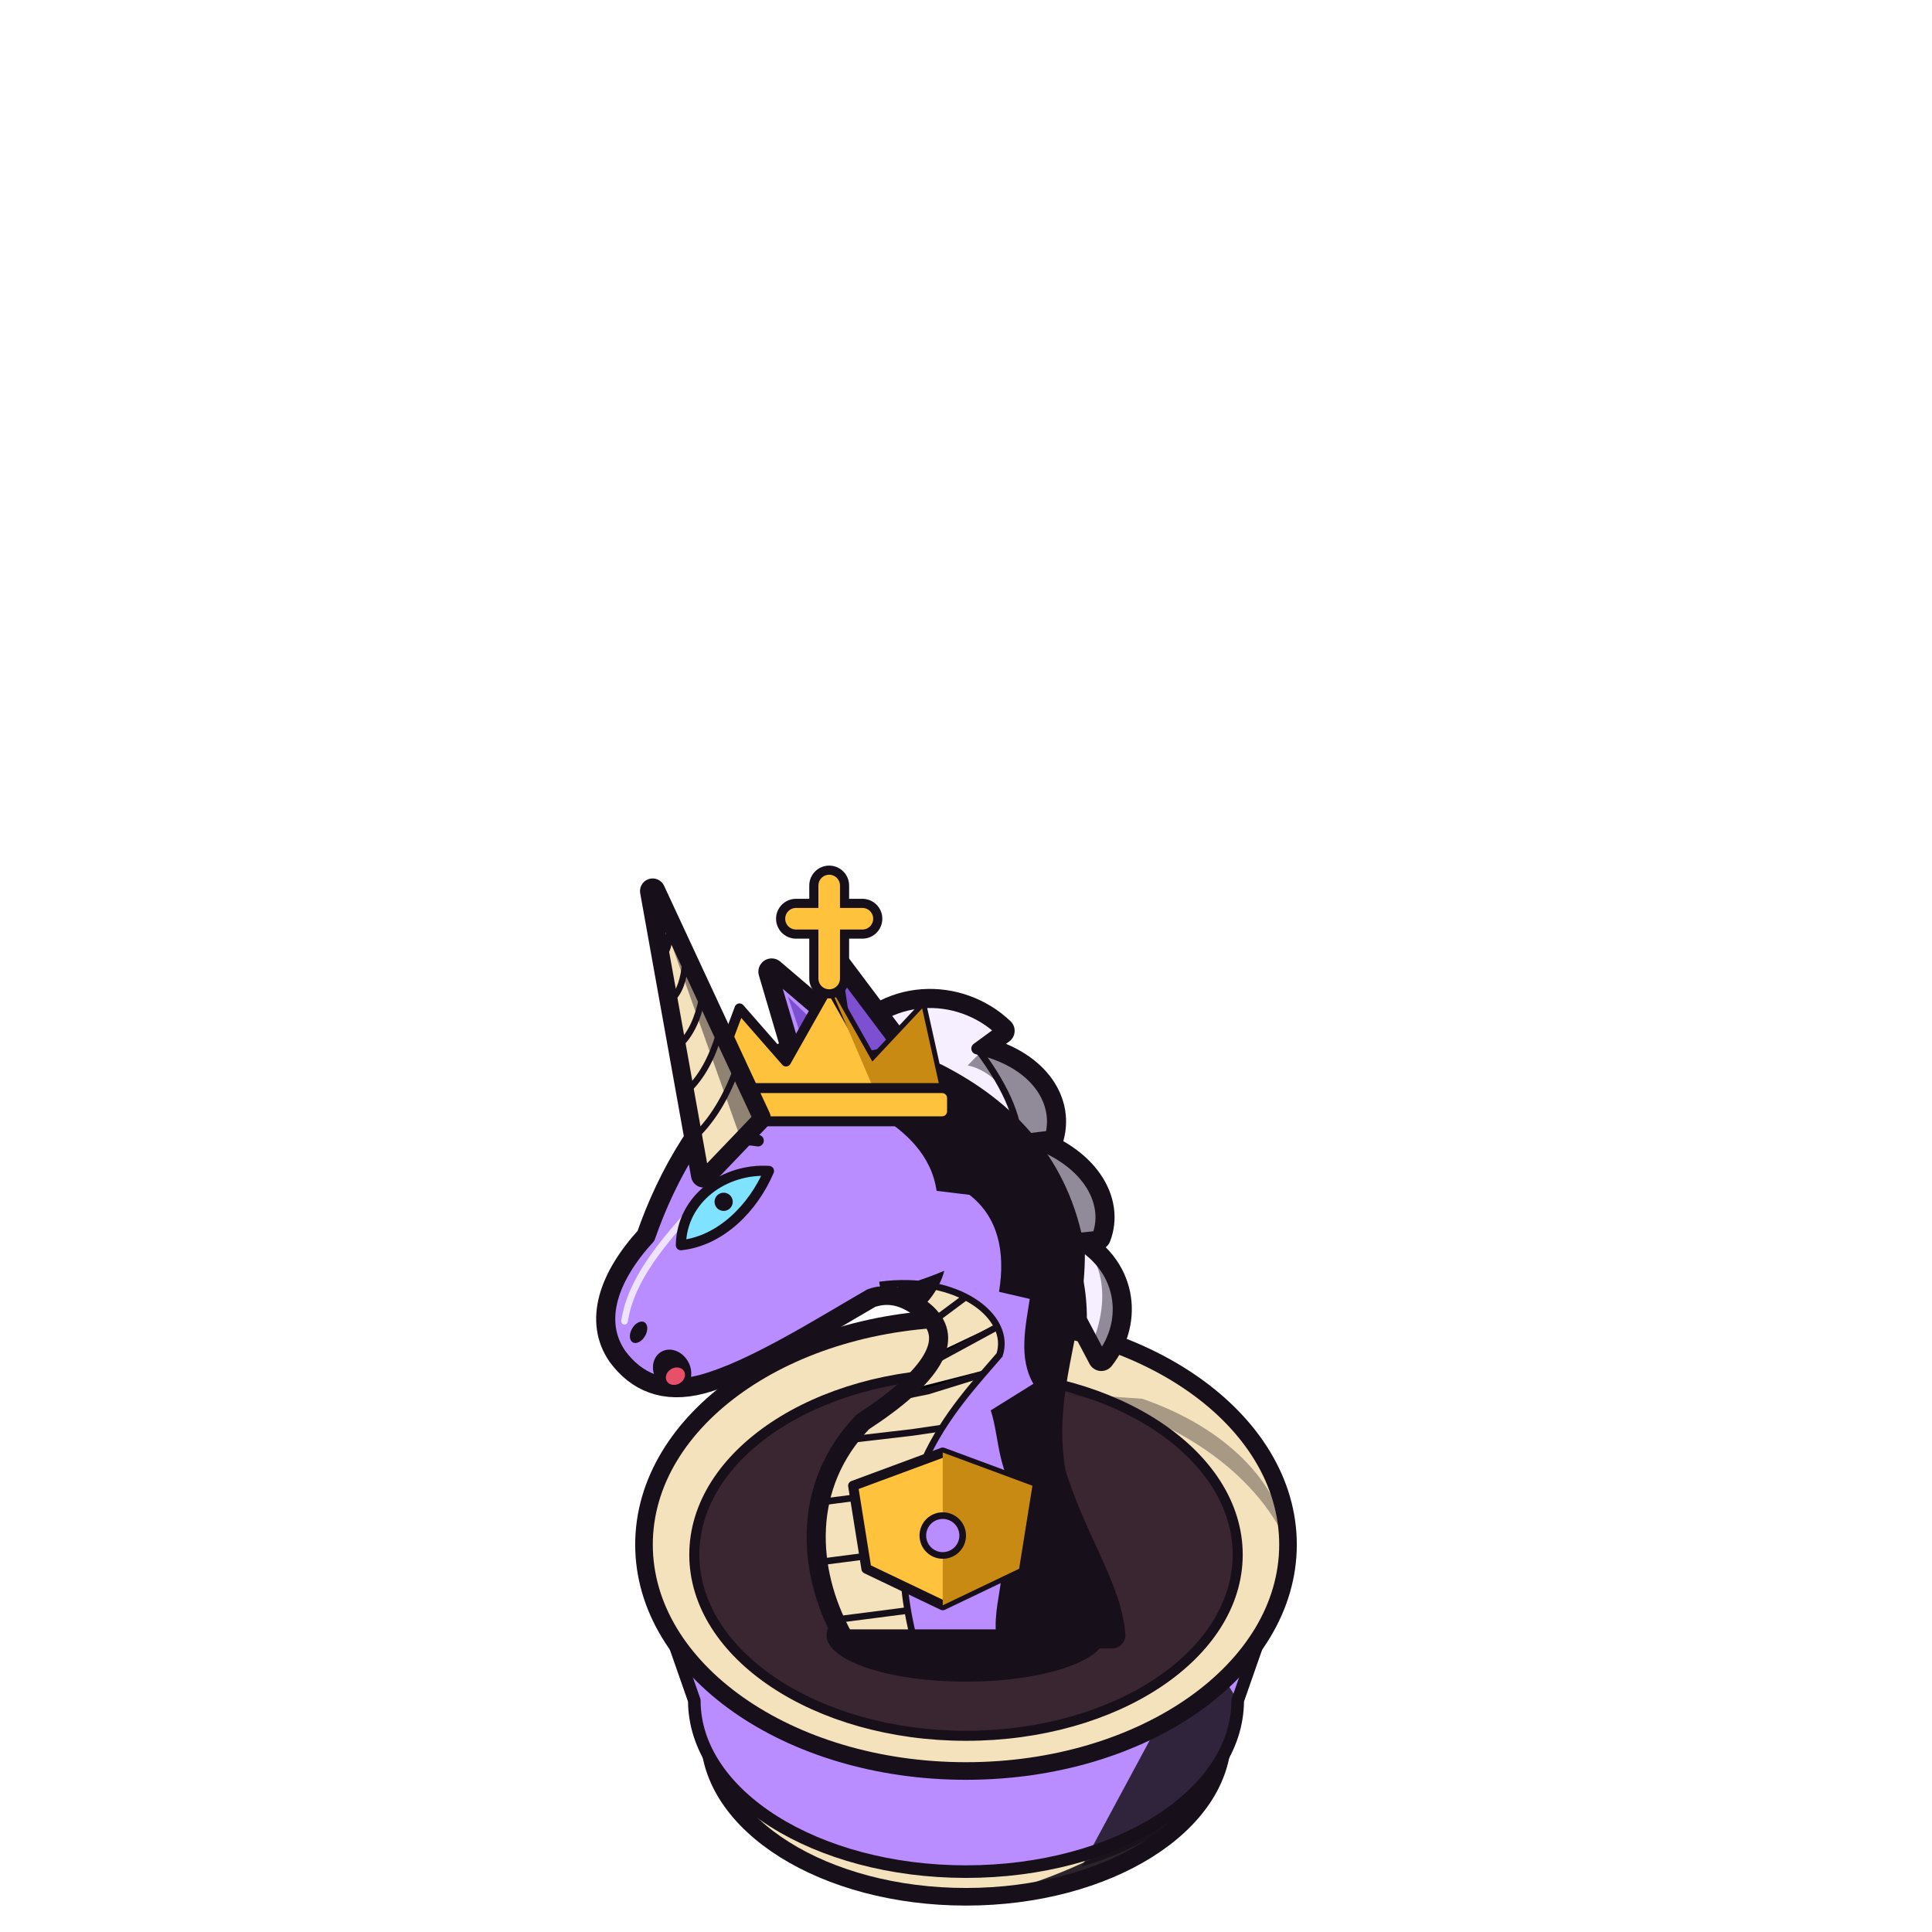
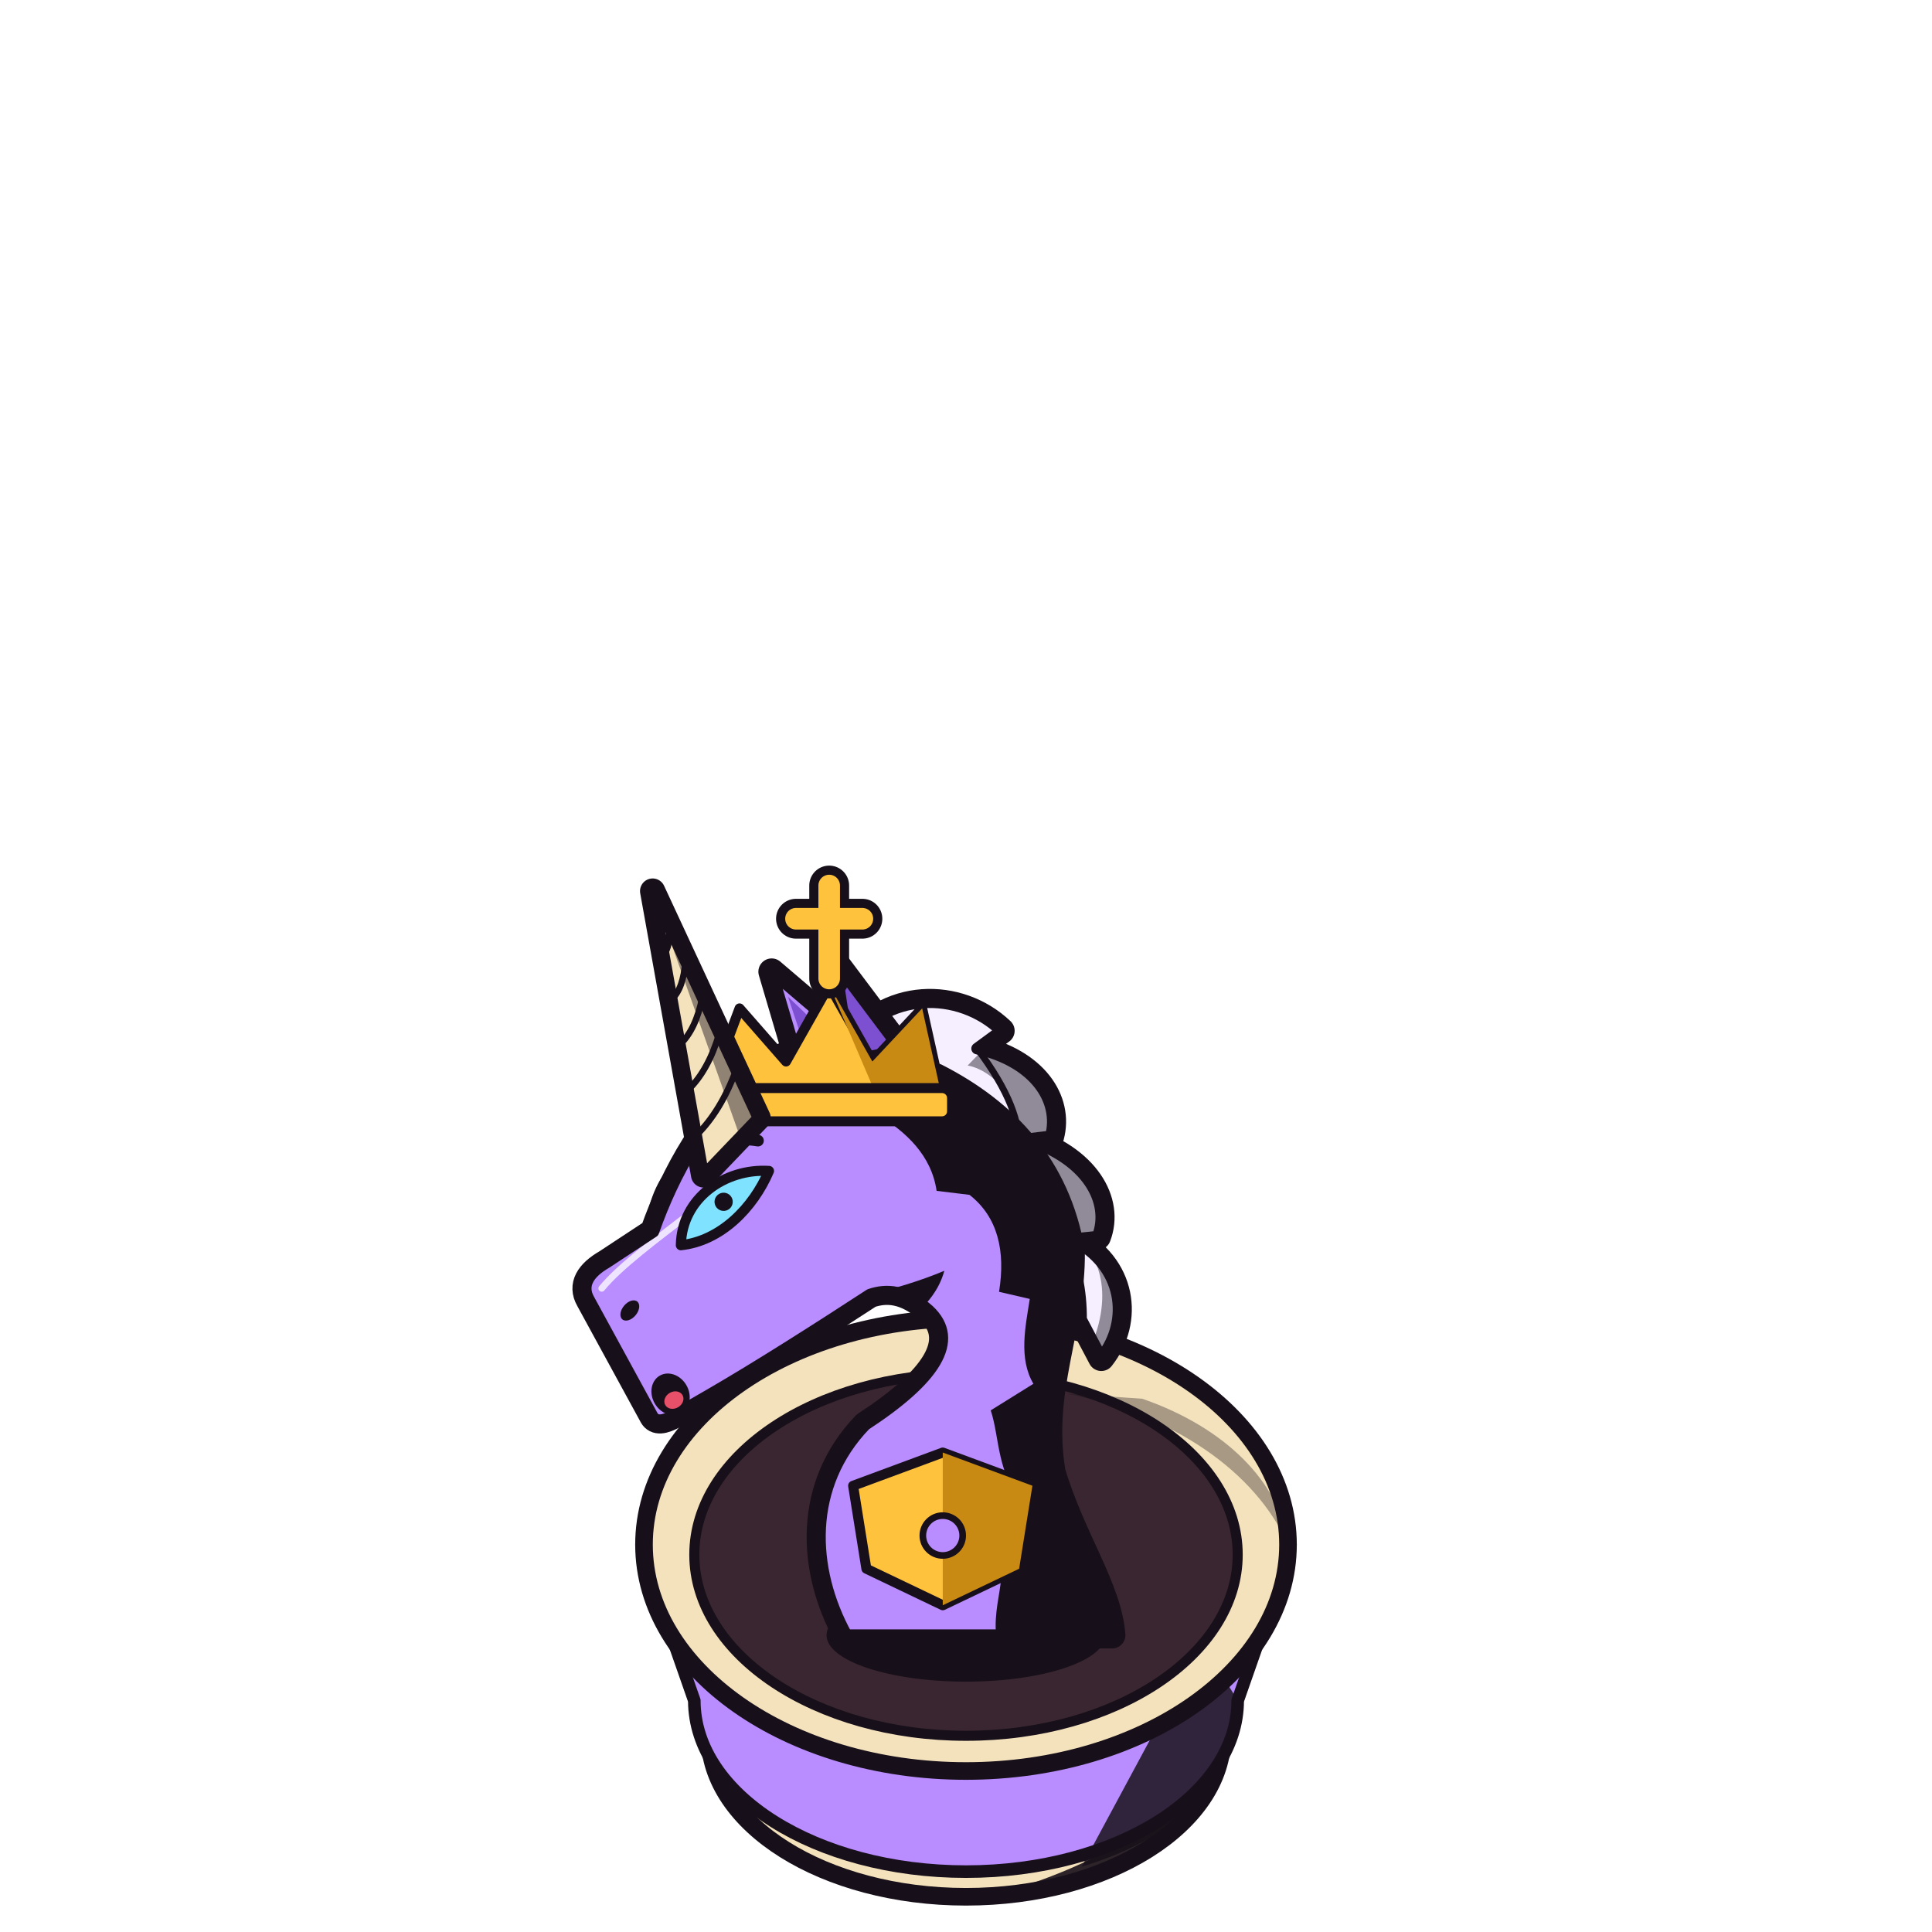
<svg xmlns="http://www.w3.org/2000/svg" viewBox="0 0 768 768" width="768" height="768">
  <path d="M256,614 L282,690 A102,64 0 0 0 486,690 L512,614 Z" fill="#f4e2bd" stroke="#17101a" stroke-width="7" stroke-linejoin="round" />
  <path d="M498,614 L486,690 A102,64 0 0 1 392,754 C440,742 478,716 486,690 Z" fill="#17101a" opacity=".9" />
  <path d="M262,636 L276,676 A108,68 0 0 0 492,676 L506,636 A128,90 0 0 1 262,636 Z" fill="#b98cff" stroke="#17101a" stroke-width="5" stroke-linejoin="round" />
  <path d="M470,640 L492,676 A108,68 0 0 1 430,742 L458,690 Z" fill="#17101a" opacity=".85" />
  <ellipse cx="384" cy="614" rx="128" ry="90" fill="#f4e2bd" stroke="#17101a" stroke-width="7" />
  <ellipse cx="384" cy="618" rx="108" ry="72" fill="#3a2630" stroke="#17101a" stroke-width="4" />
  <path d="M424,554 A128,90 0 0 1 512,614 A108,72 0 0 0 454,556 Z" fill="#17101a" opacity=".35" />
  <g transform="translate(384 650) scale(0.66) translate(-384 -650)">
    <ellipse cx="384" cy="650" rx="84" ry="28" fill="#17101a" />
    <path d="M311.8,296.1 C335.7,261.5 379.6,261.6 405.3,286.0 L390.7,296.7 C425.2,304.5 440.9,327.8 435.1,349.6 L420.0,351.4 C456.5,362.7 471.5,388.7 463.3,410.0 L447.9,411.6 C479.0,427.3 483.1,460.6 465.5,482.9 L453.3,459.8 C453.5,425.0 439.8,397.7 416.1,376.8 C390.9,345.1 360.5,316.5 311.8,296.1 Z" fill="none" stroke="#17101a" stroke-width="16" stroke-linejoin="round" />
    <path d="M311.8,296.1 C335.7,261.5 379.6,261.6 405.3,286.0 L390.7,296.7 C425.2,304.5 440.9,327.8 435.1,349.6 L420.0,351.4 C456.5,362.7 471.5,388.7 463.3,410.0 L447.9,411.6 C479.0,427.3 483.1,460.6 465.5,482.9 L453.3,459.8 C453.5,425.0 439.8,397.7 416.1,376.8 C390.9,345.1 360.5,316.5 311.8,296.1 Z" fill="#f6efff" stroke="#17101a" stroke-width="7" stroke-linejoin="round" />
    <path d="M390.7,296.7 C410.2,322.5 416.7,341.8 415.8,356.2 M420.0,351.4 C439.4,377.1 446.0,396.5 447.2,414.3" fill="none" stroke="#17101a" stroke-width="4" />
    <path d="M405.3,286.0 L390.7,296.7 C425.2,304.5 440.9,327.8 435.1,349.6 L420.0,351.4 C456.5,362.7 471.5,388.7 463.3,410.0 L447.9,411.6 C479.0,427.3 483.1,460.6 465.5,482.9 L462.0,468.9 C473.5,435.0 458.7,410.2 441.3,408.4 C448.6,381.1 433.2,362.3 416.0,360.6 C421.6,334.3 403.2,310.3 385.0,306.9 Z" fill="#17101a" opacity=".45" />
    <clipPath id="c6">
-       <path d="M175.9,480.8 C162.2,461.0 170.5,435.4 193.2,410.7 C206.2,373.2 228.1,335.2 259.8,310.0 C283.8,291.5 312.3,288.9 335.7,305.4 L365.7,313.5 C408.2,335.1 438.9,368.2 447.6,418.8 C448.1,466.0 427.6,502.3 436.0,552.0 C448.0,592.0 470.0,622.0 472.0,650.0 L312.0,650.0 C290.0,610.0 288.0,560.0 323.3,523.3 C365.1,496.0 380.9,472.5 361.6,454.4 C347.4,441.8 335.8,441.6 326.1,444.9 C294.9,462.9 254.4,488.6 224.4,496.7 C202.3,502.5 186.7,495.4 175.9,480.8 Z" />
+       <path d="M195.2,518.1 L156.9,447.9 C151.9,439.2 156.9,431.7 167.3,425.7 L195.7,407.0 C208.0,372.2 228.1,335.2 259.8,310.0 C283.8,291.5 312.3,288.9 335.7,305.4 L365.7,313.5 C408.2,335.1 438.9,368.2 447.6,418.8 C448.1,466.0 427.6,502.3 436.0,552.0 C448.0,592.0 470.0,622.0 472.0,650.0 L312.0,650.0 C290.0,610.0 288.0,560.0 323.3,523.3 C365.1,496.0 380.9,472.5 361.6,454.4 C347.4,441.8 335.8,441.6 326.1,444.9 C295.9,464.6 258.8,488.3 229.4,505.3 L208.6,517.3 C201.7,521.3 197.2,521.6 195.2,518.1 Z" />
    </clipPath>
-     <path d="M175.9,480.8 C162.2,461.0 170.5,435.4 193.2,410.7 C206.2,373.2 228.1,335.2 259.8,310.0 C283.8,291.5 312.3,288.9 335.7,305.4 L365.7,313.5 C408.2,335.1 438.9,368.2 447.6,418.8 C448.1,466.0 427.6,502.3 436.0,552.0 C448.0,592.0 470.0,622.0 472.0,650.0 L312.0,650.0 C290.0,610.0 288.0,560.0 323.3,523.3 C365.1,496.0 380.9,472.5 361.6,454.4 C347.4,441.8 335.8,441.6 326.1,444.9 C294.9,462.9 254.4,488.6 224.4,496.7 C202.3,502.5 186.7,495.4 175.9,480.8 Z" fill="none" stroke="#17101a" stroke-width="16" stroke-linejoin="round" />
-     <path d="M175.9,480.8 C162.2,461.0 170.5,435.4 193.2,410.7 C206.2,373.2 228.1,335.2 259.8,310.0 C283.8,291.5 312.3,288.9 335.7,305.4 L365.7,313.5 C408.2,335.1 438.9,368.2 447.6,418.8 C448.1,466.0 427.6,502.3 436.0,552.0 C448.0,592.0 470.0,622.0 472.0,650.0 L312.0,650.0 C290.0,610.0 288.0,560.0 323.3,523.3 C365.1,496.0 380.9,472.5 361.6,454.4 C347.4,441.8 335.8,441.6 326.1,444.9 C294.9,462.9 254.4,488.6 224.4,496.7 C202.3,502.5 186.7,495.4 175.9,480.8 Z" fill="#b98cff" />
+     <path d="M195.2,518.1 L156.9,447.9 C151.9,439.2 156.9,431.7 167.3,425.7 L195.7,407.0 C208.0,372.2 228.1,335.2 259.8,310.0 C283.8,291.5 312.3,288.9 335.7,305.4 L365.7,313.5 C408.2,335.1 438.9,368.2 447.6,418.8 C448.1,466.0 427.6,502.3 436.0,552.0 C448.0,592.0 470.0,622.0 472.0,650.0 L312.0,650.0 C290.0,610.0 288.0,560.0 323.3,523.3 C365.1,496.0 380.9,472.5 361.6,454.4 C347.4,441.8 335.8,441.6 326.1,444.9 C295.9,464.6 258.8,488.3 229.4,505.3 L208.6,517.3 C201.7,521.3 197.2,521.6 195.2,518.1 Z" fill="none" stroke="#17101a" stroke-width="16" stroke-linejoin="round" />
+     <path d="M195.2,518.1 L156.9,447.9 C151.9,439.2 156.9,431.7 167.3,425.7 L195.7,407.0 C208.0,372.2 228.1,335.2 259.8,310.0 C283.8,291.5 312.3,288.9 335.7,305.4 L365.7,313.5 C408.2,335.1 438.9,368.2 447.6,418.8 C448.1,466.0 427.6,502.3 436.0,552.0 C448.0,592.0 470.0,622.0 472.0,650.0 L312.0,650.0 C290.0,610.0 288.0,560.0 323.3,523.3 C365.1,496.0 380.9,472.5 361.6,454.4 C347.4,441.8 335.8,441.6 326.1,444.9 C295.9,464.6 258.8,488.3 229.4,505.3 L208.6,517.3 C201.7,521.3 197.2,521.6 195.2,518.1 Z" fill="#b98cff" />
    <g clip-path="url(#c6)">
-       <clipPath id="c6b">
-         <path d="M312.0,650.0 C290.0,610.0 288.0,560.0 323.3,523.3 C365.1,496.0 380.9,472.5 361.6,454.4 C347.4,441.8 335.8,441.6 326.1,444.9 L332.0,439.1 C379.1,432.7 411.8,458.2 404.2,481.2 C375.6,514.5 330.0,560.0 352.0,650.0 Z" />
-       </clipPath>
-       <path d="M312.0,650.0 C290.0,610.0 288.0,560.0 323.3,523.3 C365.1,496.0 380.9,472.5 361.6,454.4 C347.4,441.8 335.8,441.6 326.1,444.9 L332.0,439.1 C379.1,432.7 411.8,458.2 404.2,481.2 C375.6,514.5 330.0,560.0 352.0,650.0 Z" fill="#f4e2bd" />
-       <g clip-path="url(#c6b)" stroke="#17101a" stroke-width="4">
-         <path d="M297.3,506.3 L355.5,467.4 L411.9,425.4" />
-         <path d="M298.0,512.4 L364.0,485.4 L426.4,451.5" />
-         <path d="M289.2,517.5 L361.0,503.0 L431.0,481.3" />
-         <path d="M280.2,536.2 L351.6,527.9 L423.8,517.3" />
-         <path d="M280.0,572.0 L350.0,563.0 L420.0,554.0" />
-         <path d="M280.0,608.0 L350.0,599.0 L420.0,590.0" />
-         <path d="M280.0,644.0 L350.0,635.0 L420.0,626.0" />
-       </g>
-       <path d="M332.0,439.1 C379.1,432.7 411.8,458.2 404.2,481.2 C375.6,514.5 330.0,560.0 352.0,650.0" fill="none" stroke="#17101a" stroke-width="4" />
      <path d="M276.3,286.6 L404.5,212.6 L448.5,288.8 L488.5,358.1 L527.7,451.3 L520.0,560.0 L520.0,660.0 L404.0,660.0 C396.0,632.0 414.0,612.0 400.0,592.0 L420.0,574.0 C402.0,552.0 404.6,532.0 398.9,514.6 L424.6,498.6 C415.5,483.2 419.9,463.8 422.4,447.5 L403.9,443.2 C407.9,418.5 403.1,398.1 386.1,384.8 L366.3,382.4 C363.2,361.1 348.0,346.8 330.3,336.2 C326.5,317.6 298.7,301.4 276.3,286.6 Z" fill="#17101a" />
      <g transform="translate(44 0) rotate(-30 404 520)">
-         <path d="M336,394 C300,394 252,396 222,388 C240,404 290,414 336,418 C356,420 372,414 382,404 C366,402 350,398 336,394 Z" fill="#17101a" />
-         <path d="M200,334 C216,314 244,304 276,294" fill="none" stroke="#efe4ff" stroke-width="4" stroke-linecap="round" />
+         <path d="M336,394 C300,396 256,398 222,398 C246,408 290,414 336,418 C356,420 372,414 382,404 C366,402 350,398 336,394 Z" fill="#17101a" />
+         <path d="M198,310 C214,304 240,301 270,297" fill="none" stroke="#efe4ff" stroke-width="4" stroke-linecap="round" />
      </g>
    </g>
-     <path d="M175.9,480.8 C162.2,461.0 170.5,435.4 193.2,410.7 C206.2,373.2 228.1,335.2 259.8,310.0 C283.8,291.5 312.3,288.9 335.7,305.4 L365.7,313.5 C408.2,335.1 438.9,368.2 447.6,418.8 C448.1,466.0 427.6,502.3 436.0,552.0 C448.0,592.0 470.0,622.0 472.0,650.0 L312.0,650.0 C290.0,610.0 288.0,560.0 323.3,523.3 C365.1,496.0 380.9,472.5 361.6,454.4 C347.4,441.8 335.8,441.6 326.1,444.9 C294.9,462.9 254.4,488.6 224.4,496.7 C202.3,502.5 186.7,495.4 175.9,480.8 Z" fill="none" stroke="#17101a" stroke-width="7" stroke-linejoin="round" />
+     <path d="M195.2,518.1 L156.9,447.9 C151.9,439.2 156.9,431.7 167.3,425.7 L195.7,407.0 C208.0,372.2 228.1,335.2 259.8,310.0 C283.8,291.5 312.3,288.9 335.7,305.4 L365.7,313.5 C408.2,335.1 438.9,368.2 447.6,418.8 C448.1,466.0 427.6,502.3 436.0,552.0 C448.0,592.0 470.0,622.0 472.0,650.0 L312.0,650.0 C290.0,610.0 288.0,560.0 323.3,523.3 C365.1,496.0 380.9,472.5 361.6,454.4 C347.4,441.8 335.8,441.6 326.1,444.9 C295.9,464.6 258.8,488.3 229.4,505.3 L208.6,517.3 C201.7,521.3 197.2,521.6 195.2,518.1 Z" fill="none" stroke="#17101a" stroke-width="7" stroke-linejoin="round" />
    <g transform="translate(44 0) rotate(-30 404 520)">
      <g transform="translate(284,304)">
        <g transform="scale(1)">
          <g transform="scale(1.22)">
            <path d="M-26,6 C-14,-14 12,-16 30,-4 C14,8 -8,14 -26,6 Z" fill="#7fe3ff" stroke="#17101a" stroke-width="5" stroke-linejoin="round" />
            <circle cx="3" cy="-2" r="4.5" fill="#17101a" />
          </g>
          <path d="M-34,-20 C-12,-42 18,-42 40,-24" fill="none" stroke="#17101a" stroke-width="7" stroke-linecap="round" />
        </g>
      </g>
-       <ellipse cx="204" cy="344" rx="7" ry="4.5" fill="#17101a" transform="rotate(-30 204 344)" />
-       <ellipse cx="210" cy="374" rx="11" ry="13" fill="#17101a" />
-       <ellipse cx="210" cy="378" rx="6" ry="5" fill="#e8506a" />
+       <ellipse cx="206" cy="330" rx="7" ry="4.5" fill="#17101a" transform="rotate(-20 206 330)" />
+       <ellipse cx="202" cy="386" rx="11" ry="13" fill="#17101a" />
+       <ellipse cx="202" cy="390" rx="6" ry="5" fill="#e8506a" />
    </g>
    <g transform="translate(44 0) rotate(-30 404 520)">
      <path d="M368,254 L382,196 L404,258 Z" fill="none" stroke="#17101a" stroke-width="16" stroke-linejoin="round" />
      <path d="M368,254 L382,196 L404,258 Z" fill="#b98cff" stroke="#17101a" stroke-width="7" stroke-linejoin="round" />
      <path d="M376,248 L383,214 L394,252 Z" fill="#7d4fd1" />
      <path d="M396,266 L418,210 L426,276 Z" fill="none" stroke="#17101a" stroke-width="16" stroke-linejoin="round" />
      <path d="M396,266 L418,210 L426,276 Z" fill="#7d4fd1" stroke="#17101a" stroke-width="7" stroke-linejoin="round" />
    </g>
    <g transform="translate(-76.4 50.5)">
      <g transform="translate(6 8)">
        <path d="M300,262 L318,214 L346,246 L372,200 L398,246 L428,214 L440,268 Z" fill="#ffc23d" stroke="#17101a" stroke-width="6" stroke-linejoin="round" />
        <path d="M372,200 L398,246 L428,214 L440,268 L402,270 Z" fill="#c98a14" />
        <rect x="296" y="262" width="150" height="20" rx="6" fill="#ffc23d" stroke="#17101a" stroke-width="6" />
        <path d="M372,196 L372,140 M352,160 L392,160" stroke="#17101a" stroke-width="24" stroke-linecap="round" />
        <path d="M372,196 L372,140 M352,160 L392,160" stroke="#ffc23d" stroke-width="13" stroke-linecap="round" />
      </g>
    </g>
    <g transform="translate(44 0) rotate(-30 404 520)">
      <g transform="translate(310 272) scale(0.95) translate(-310 -272)">
        <path d="M284,282 L332,268 L346,110 Z" fill="none" stroke="#17101a" stroke-width="16" stroke-linejoin="round" />
        <path d="M284,282 L332,268 L346,110 Z" fill="#f4e2bd" stroke="#17101a" stroke-width="7" stroke-linejoin="round" />
        <path d="M316,273 L332,268 L346,110 Z" fill="#17101a" opacity=".45" />
        <path d="M292.68,257.92 Q313.81,252.37 334.94,234.82" fill="none" stroke="#17101a" stroke-width="4" />
        <path d="M302.6,230.4 Q319.89,225.97 337.18,209.54" fill="none" stroke="#17101a" stroke-width="4" />
        <path d="M312.52,202.88 Q325.97,199.57 339.42,184.26" fill="none" stroke="#17101a" stroke-width="4" />
        <path d="M322.44,175.36 Q332.05,173.17 341.66,158.98" fill="none" stroke="#17101a" stroke-width="4" />
        <path d="M332.36,147.84 Q338.13,146.77 343.9,133.7" fill="none" stroke="#17101a" stroke-width="4" />
      </g>
    </g>
    <path d="M330,560 L384,540 L438,560 L430,610 L384,632 L338,610 Z" fill="#ffc23d" stroke="#17101a" stroke-width="6" stroke-linejoin="round" transform="translate(-14 0)" />
    <path d="M384,540 L438,560 L430,610 L384,632 Z" fill="#c98a14" transform="translate(-14 0)" />
    <circle cx="370" cy="590" r="12" fill="#b98cff" stroke="#17101a" stroke-width="4" />
  </g>
</svg>
